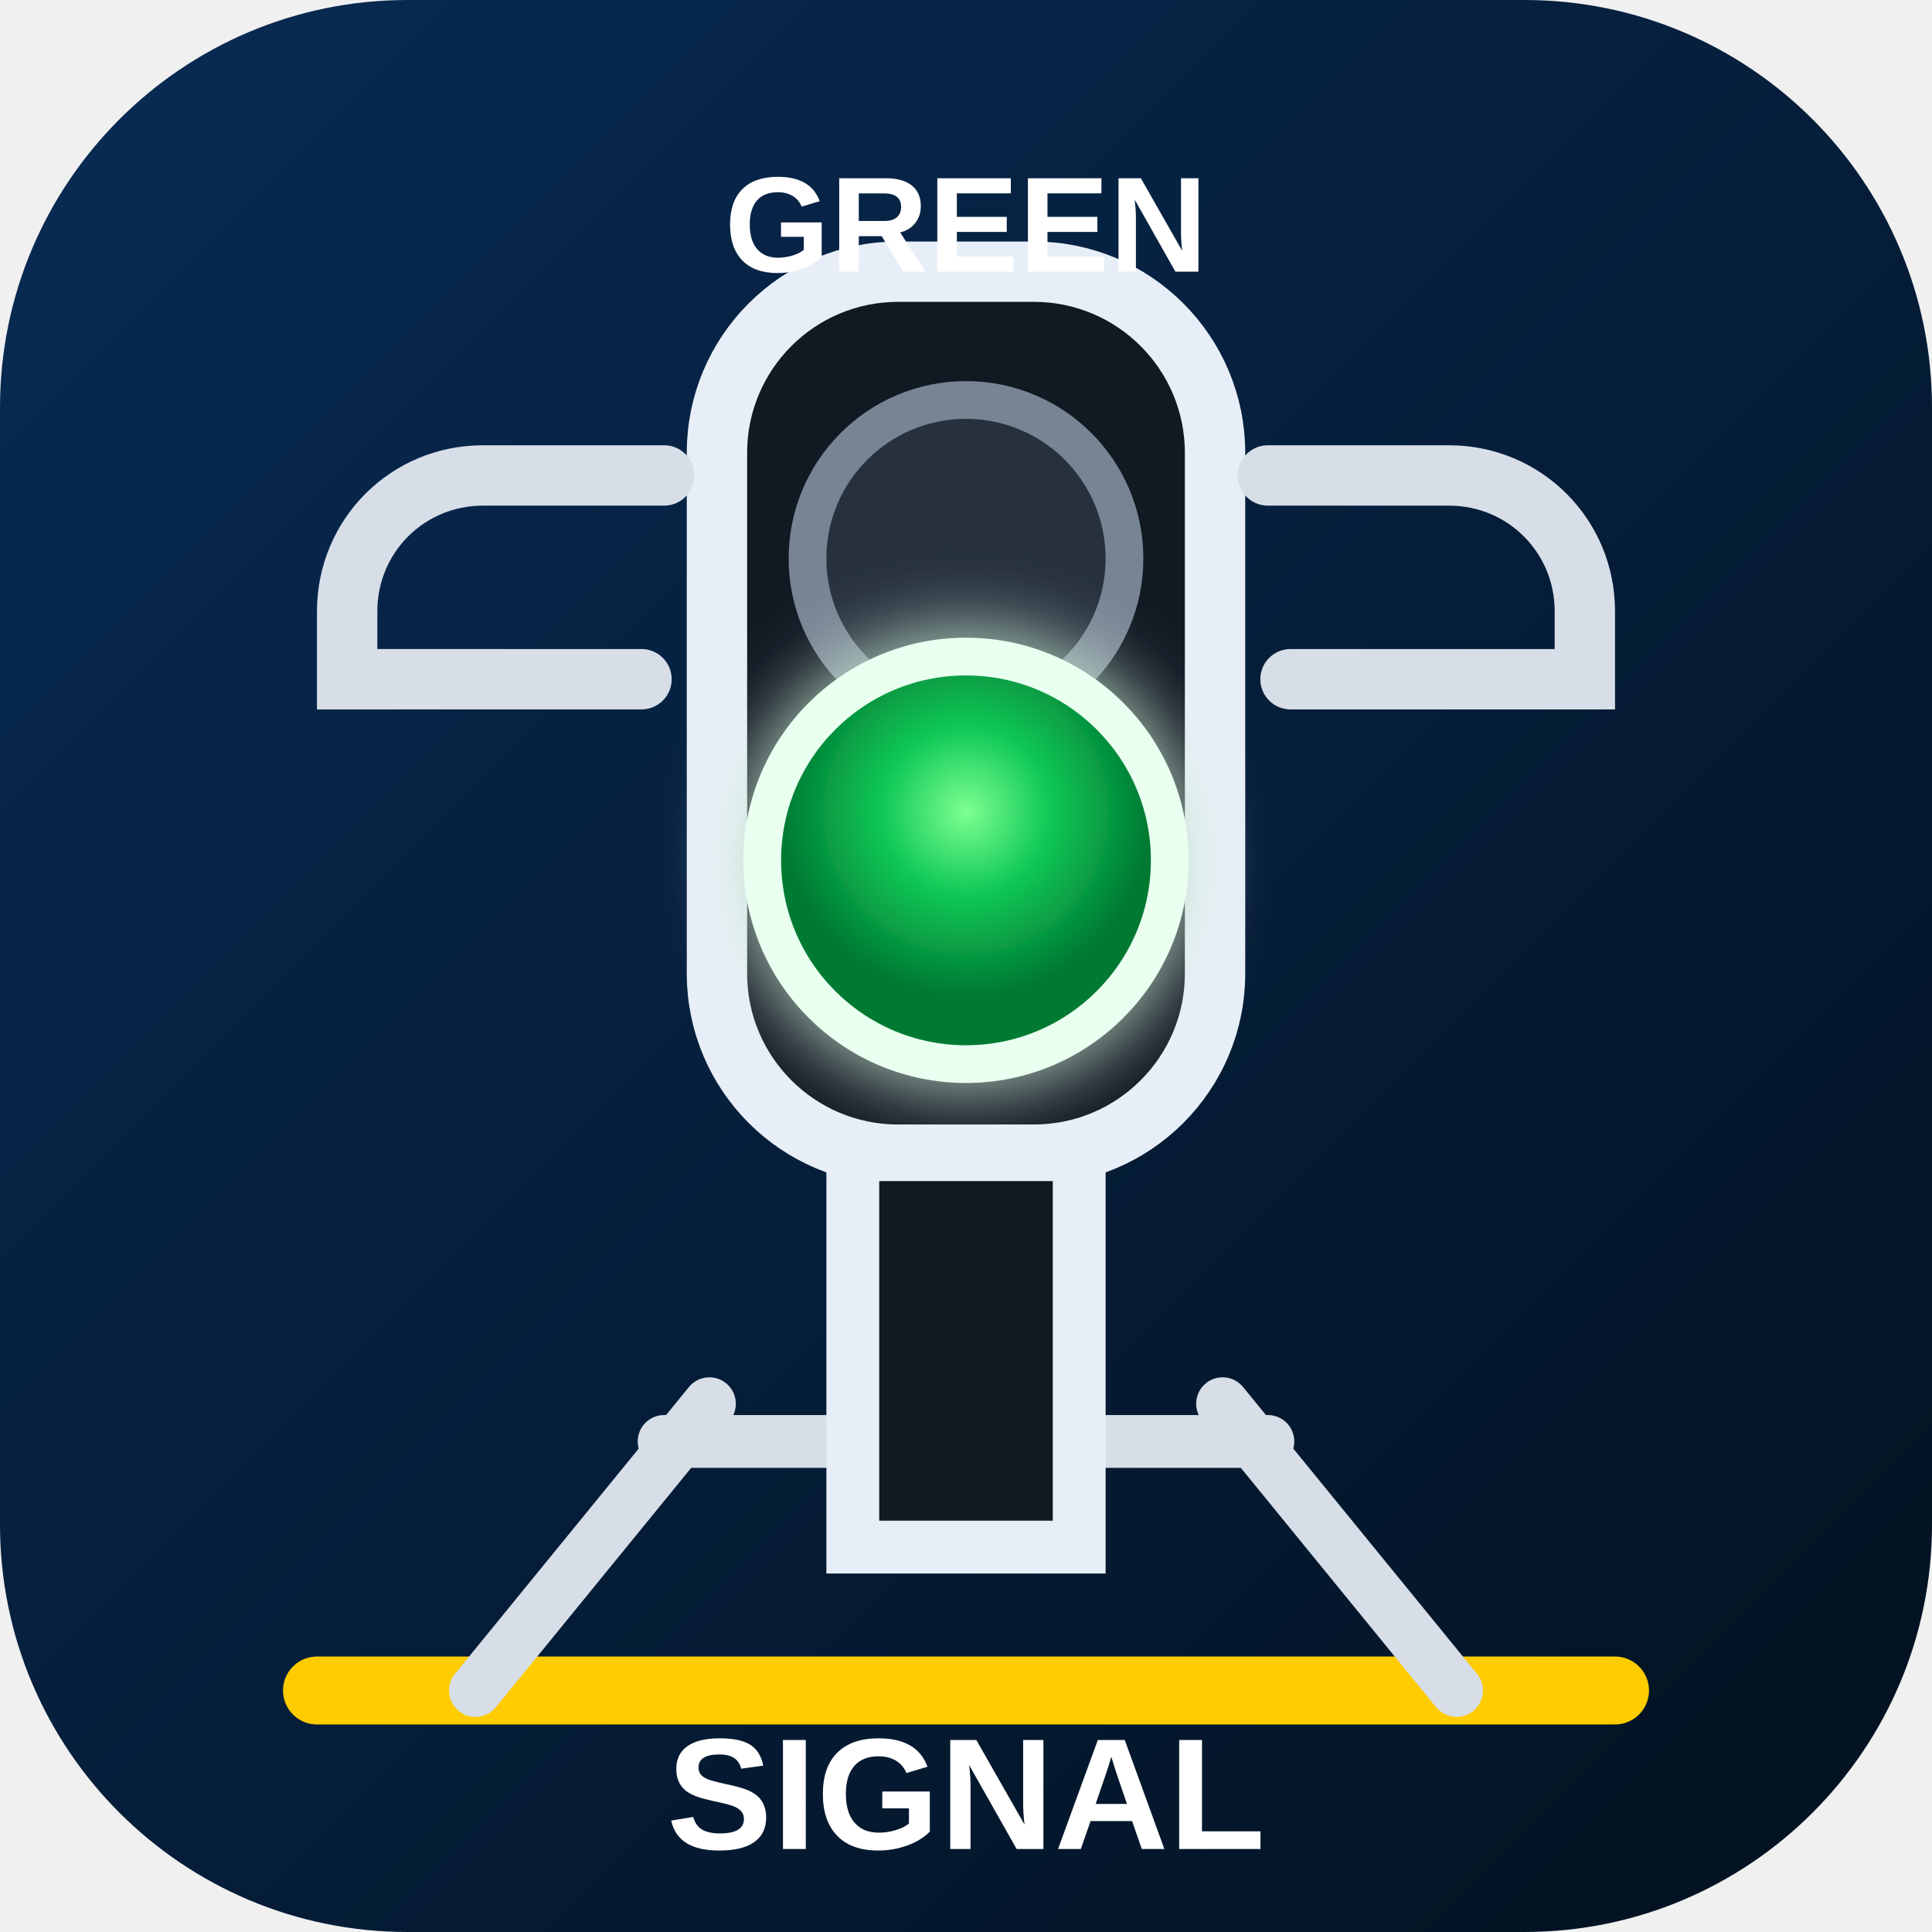
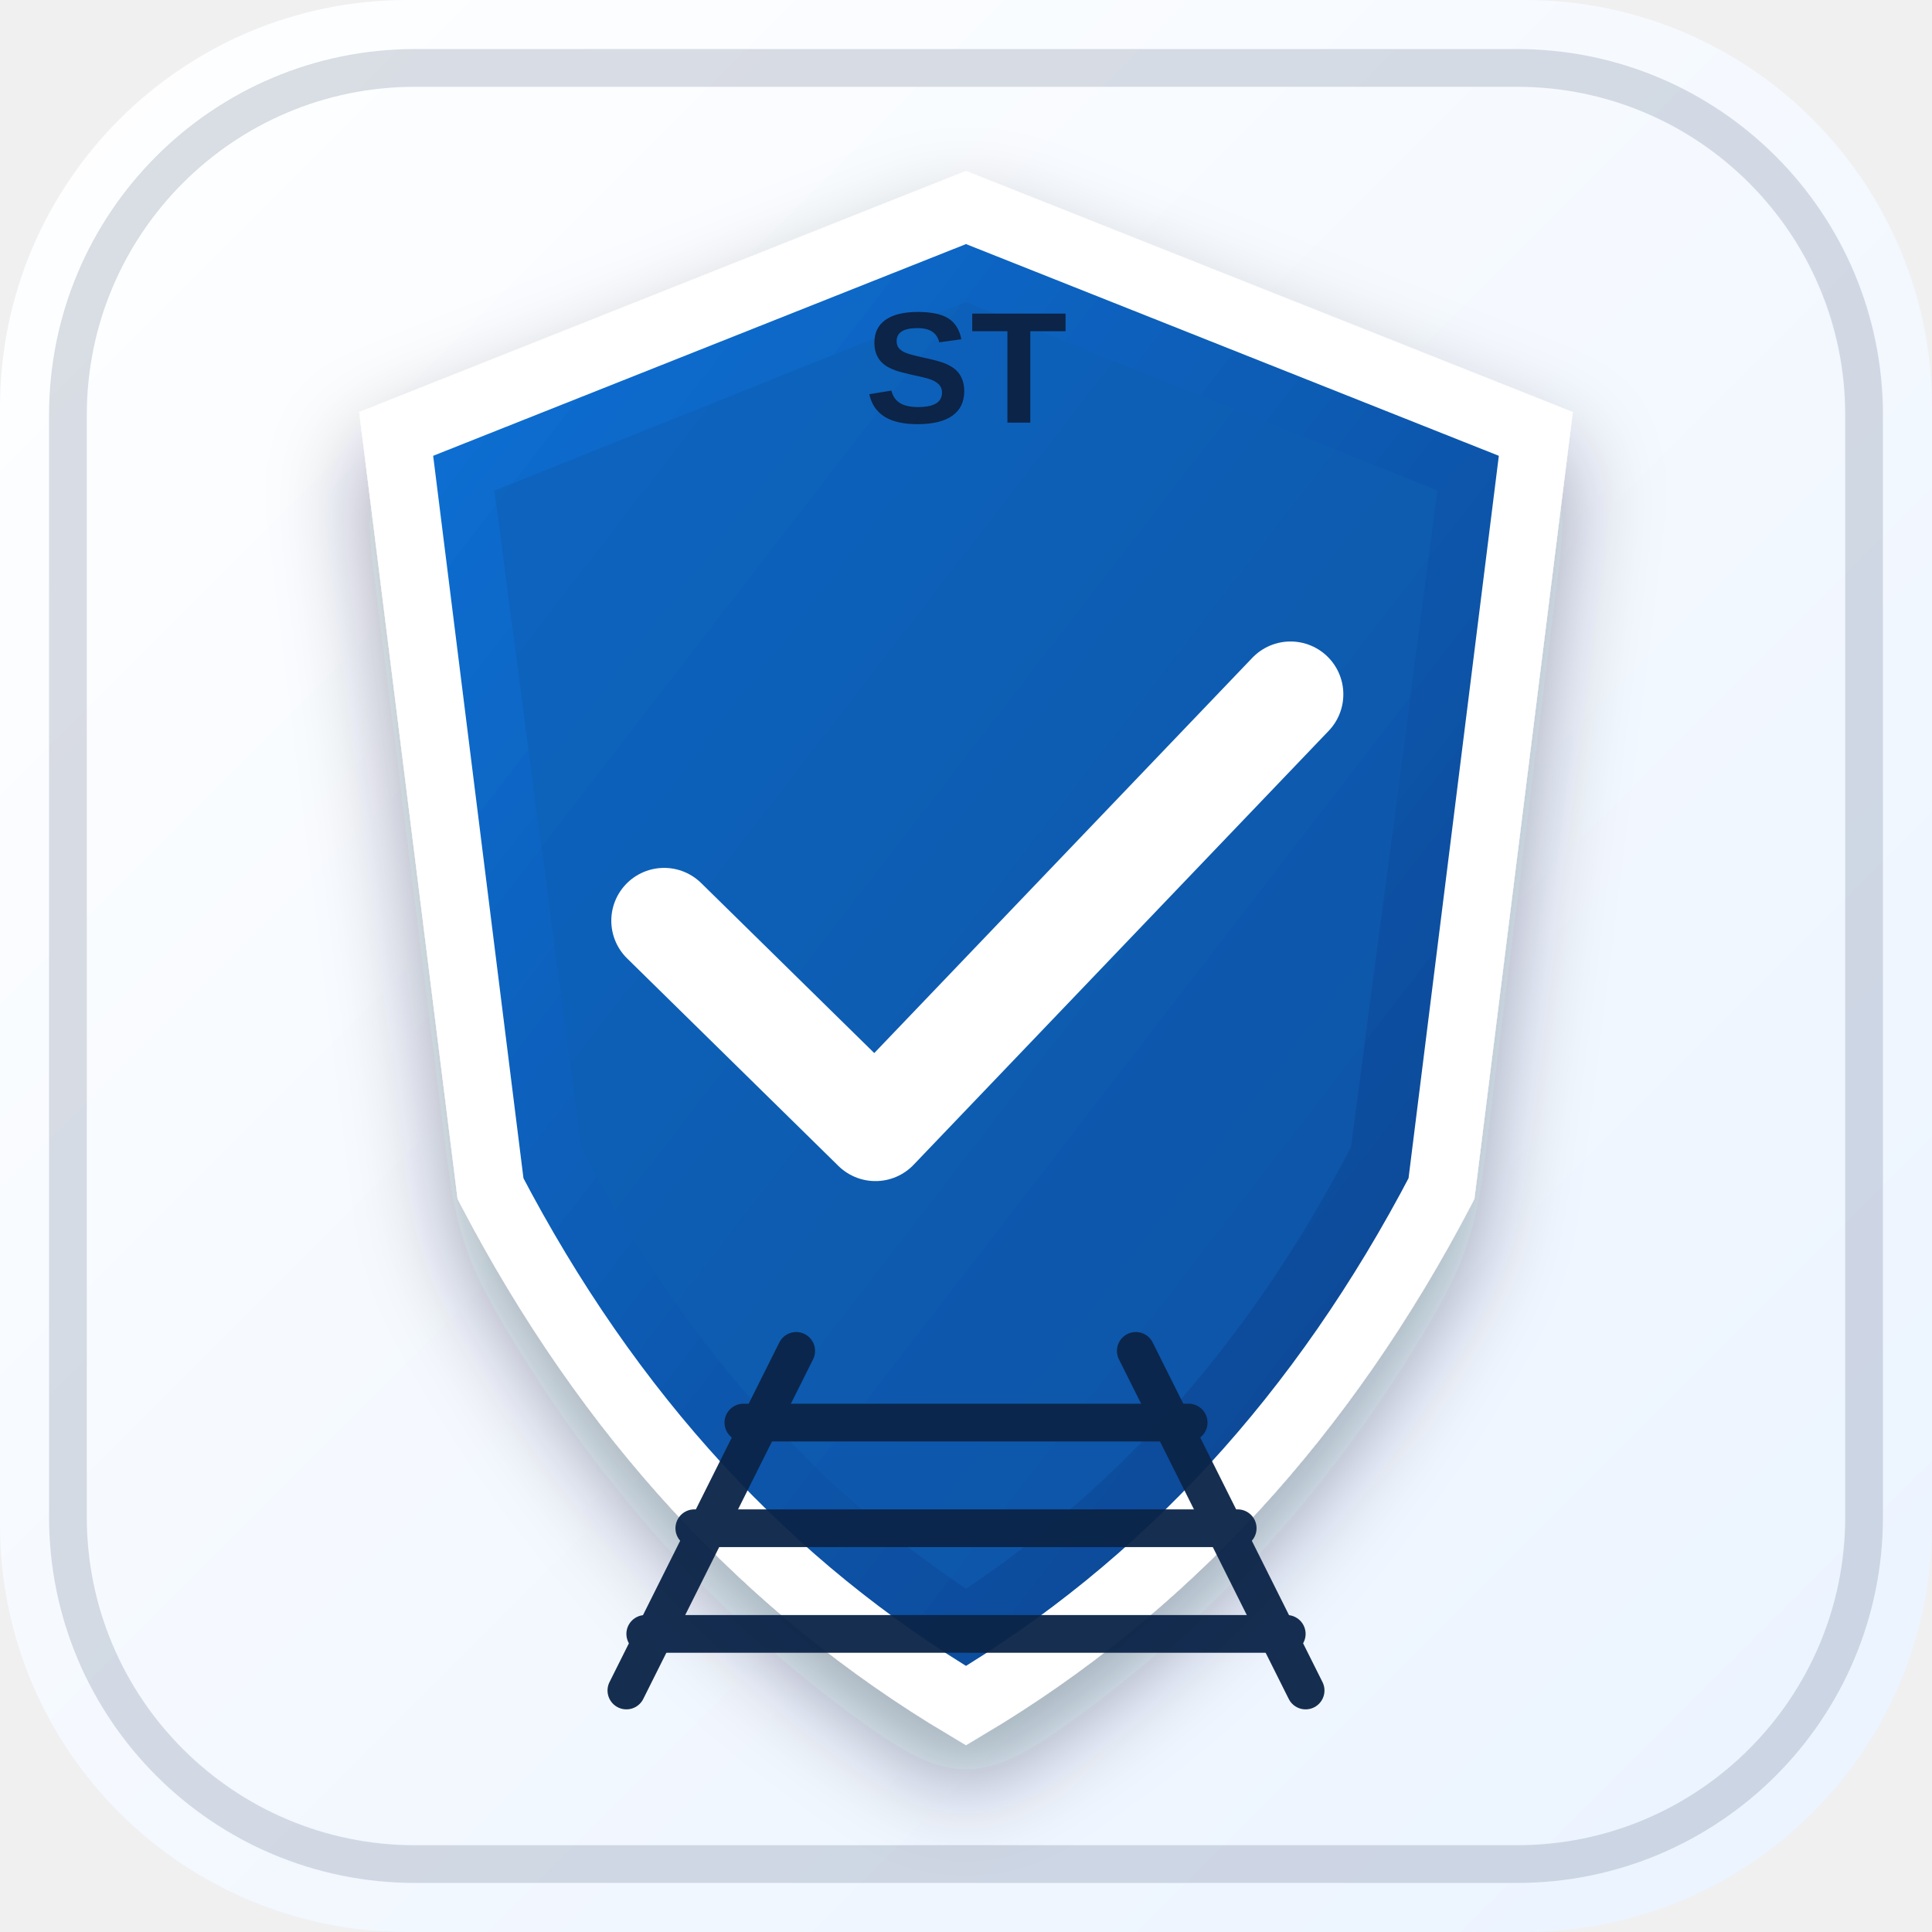
<svg xmlns="http://www.w3.org/2000/svg" viewBox="0 0 512 512">
  <defs>
-     <linearGradient id="bg" x1="0" x2="1" y1="0" y2="1">
-       <stop offset="0" stop-color="#082b55" />
-       <stop offset="1" stop-color="#03111f" />
+     <linearGradient id="bg" x1="0" y1="0" x2="1" y2="1">
+       <stop offset="0" stop-color="#ffffff" />
+       <stop offset="1" stop-color="#eaf3ff" />
    </linearGradient>
-     <radialGradient id="glow" cx="50%" cy="38%" r="45%">
-       <stop offset="0" stop-color="#7dff91" />
-       <stop offset="0.45" stop-color="#10c957" />
-       <stop offset="1" stop-color="#007a33" />
-     </radialGradient>
-     <filter id="softGlow" x="-50%" y="-50%" width="200%" height="200%">
-       <feGaussianBlur stdDeviation="10" result="blur" />
-       <feMerge>
-         <feMergeNode in="blur" />
-         <feMergeNode in="SourceGraphic" />
-       </feMerge>
+     <linearGradient id="blue" x1="0" y1="0" x2="1" y2="1">
+       <stop offset="0" stop-color="#0a73d9" />
+       <stop offset="1" stop-color="#083f88" />
+     </linearGradient>
+     <filter id="shadow" x="-20%" y="-20%" width="140%" height="140%">
+       <feDropShadow dx="0" dy="12" stdDeviation="12" flood-color="#001a3a" flood-opacity="0.35" />
    </filter>
  </defs>
  <rect width="512" height="512" rx="108" fill="url(#bg)" />
-   <path d="M84 448h344" stroke="#ffcc00" stroke-width="18" stroke-linecap="round" />
-   <path d="M126 448l62-76M386 448l-62-76" stroke="#d7dee8" stroke-width="14" stroke-linecap="round" />
-   <path d="M176 382h160" stroke="#d7dee8" stroke-width="14" stroke-linecap="round" />
-   <rect x="190" y="72" width="132" height="234" rx="48" fill="#111923" stroke="#e7eef7" stroke-width="16" />
-   <circle cx="256" cy="148" r="42" fill="#26313d" stroke="#778493" stroke-width="10" />
-   <circle cx="256" cy="228" r="54" fill="url(#glow)" filter="url(#softGlow)" stroke="#e9fff0" stroke-width="10" />
-   <path d="M176 126h-48c-20 0-36 16-36 36v18h78M336 126h48c20 0 36 16 36 36v18h-78" fill="none" stroke="#d7dee8" stroke-width="16" stroke-linecap="round" />
-   <path d="M226 306h60v104h-60z" fill="#111923" stroke="#e7eef7" stroke-width="14" />
-   <text x="256" y="72" text-anchor="middle" font-family="Arial, Helvetica, sans-serif" font-weight="900" font-size="36" fill="#ffffff">GREEN</text>
-   <text x="256" y="490" text-anchor="middle" font-family="Arial, Helvetica, sans-serif" font-weight="900" font-size="42" fill="#ffffff">SIGNAL</text>
+   <rect x="18" y="18" width="476" height="476" rx="92" fill="none" stroke="#0b2447" stroke-width="10" opacity="0.15" />
+   <g filter="url(#shadow)">
+     <path d="M256 55 L407 115 L382 315 Q335 405 256 452 Q177 405 130 315 L105 115 Z" fill="url(#blue)" stroke="#ffffff" stroke-width="18" />
+     <path d="M256 80 L381 130 L358 304 Q319 379 256 421 Q193 379 154 304 L131 130 Z" fill="#0b5fb3" opacity="0.55" />
+   </g>
+   <g stroke="#ffffff" stroke-width="28" stroke-linecap="round" stroke-linejoin="round" fill="none">
+     <path d="M176 244 L232 299 L342 184" />
+   </g>
+   <g stroke="#0b2447" stroke-width="10" stroke-linecap="round" opacity="0.95">
+     <path d="M211 358 L166 448" />
+     <path d="M301 358 L346 448" />
+     <path d="M184 405 H328" />
+     <path d="M197 377 H315" />
+     <path d="M171 433 H341" />
+   </g>
+   <g fill="#0b2447">
+     <text x="256" y="112" text-anchor="middle" font-size="42" font-family="Arial Black, Arial, sans-serif" font-weight="900">ST</text>
+   </g>
</svg>
